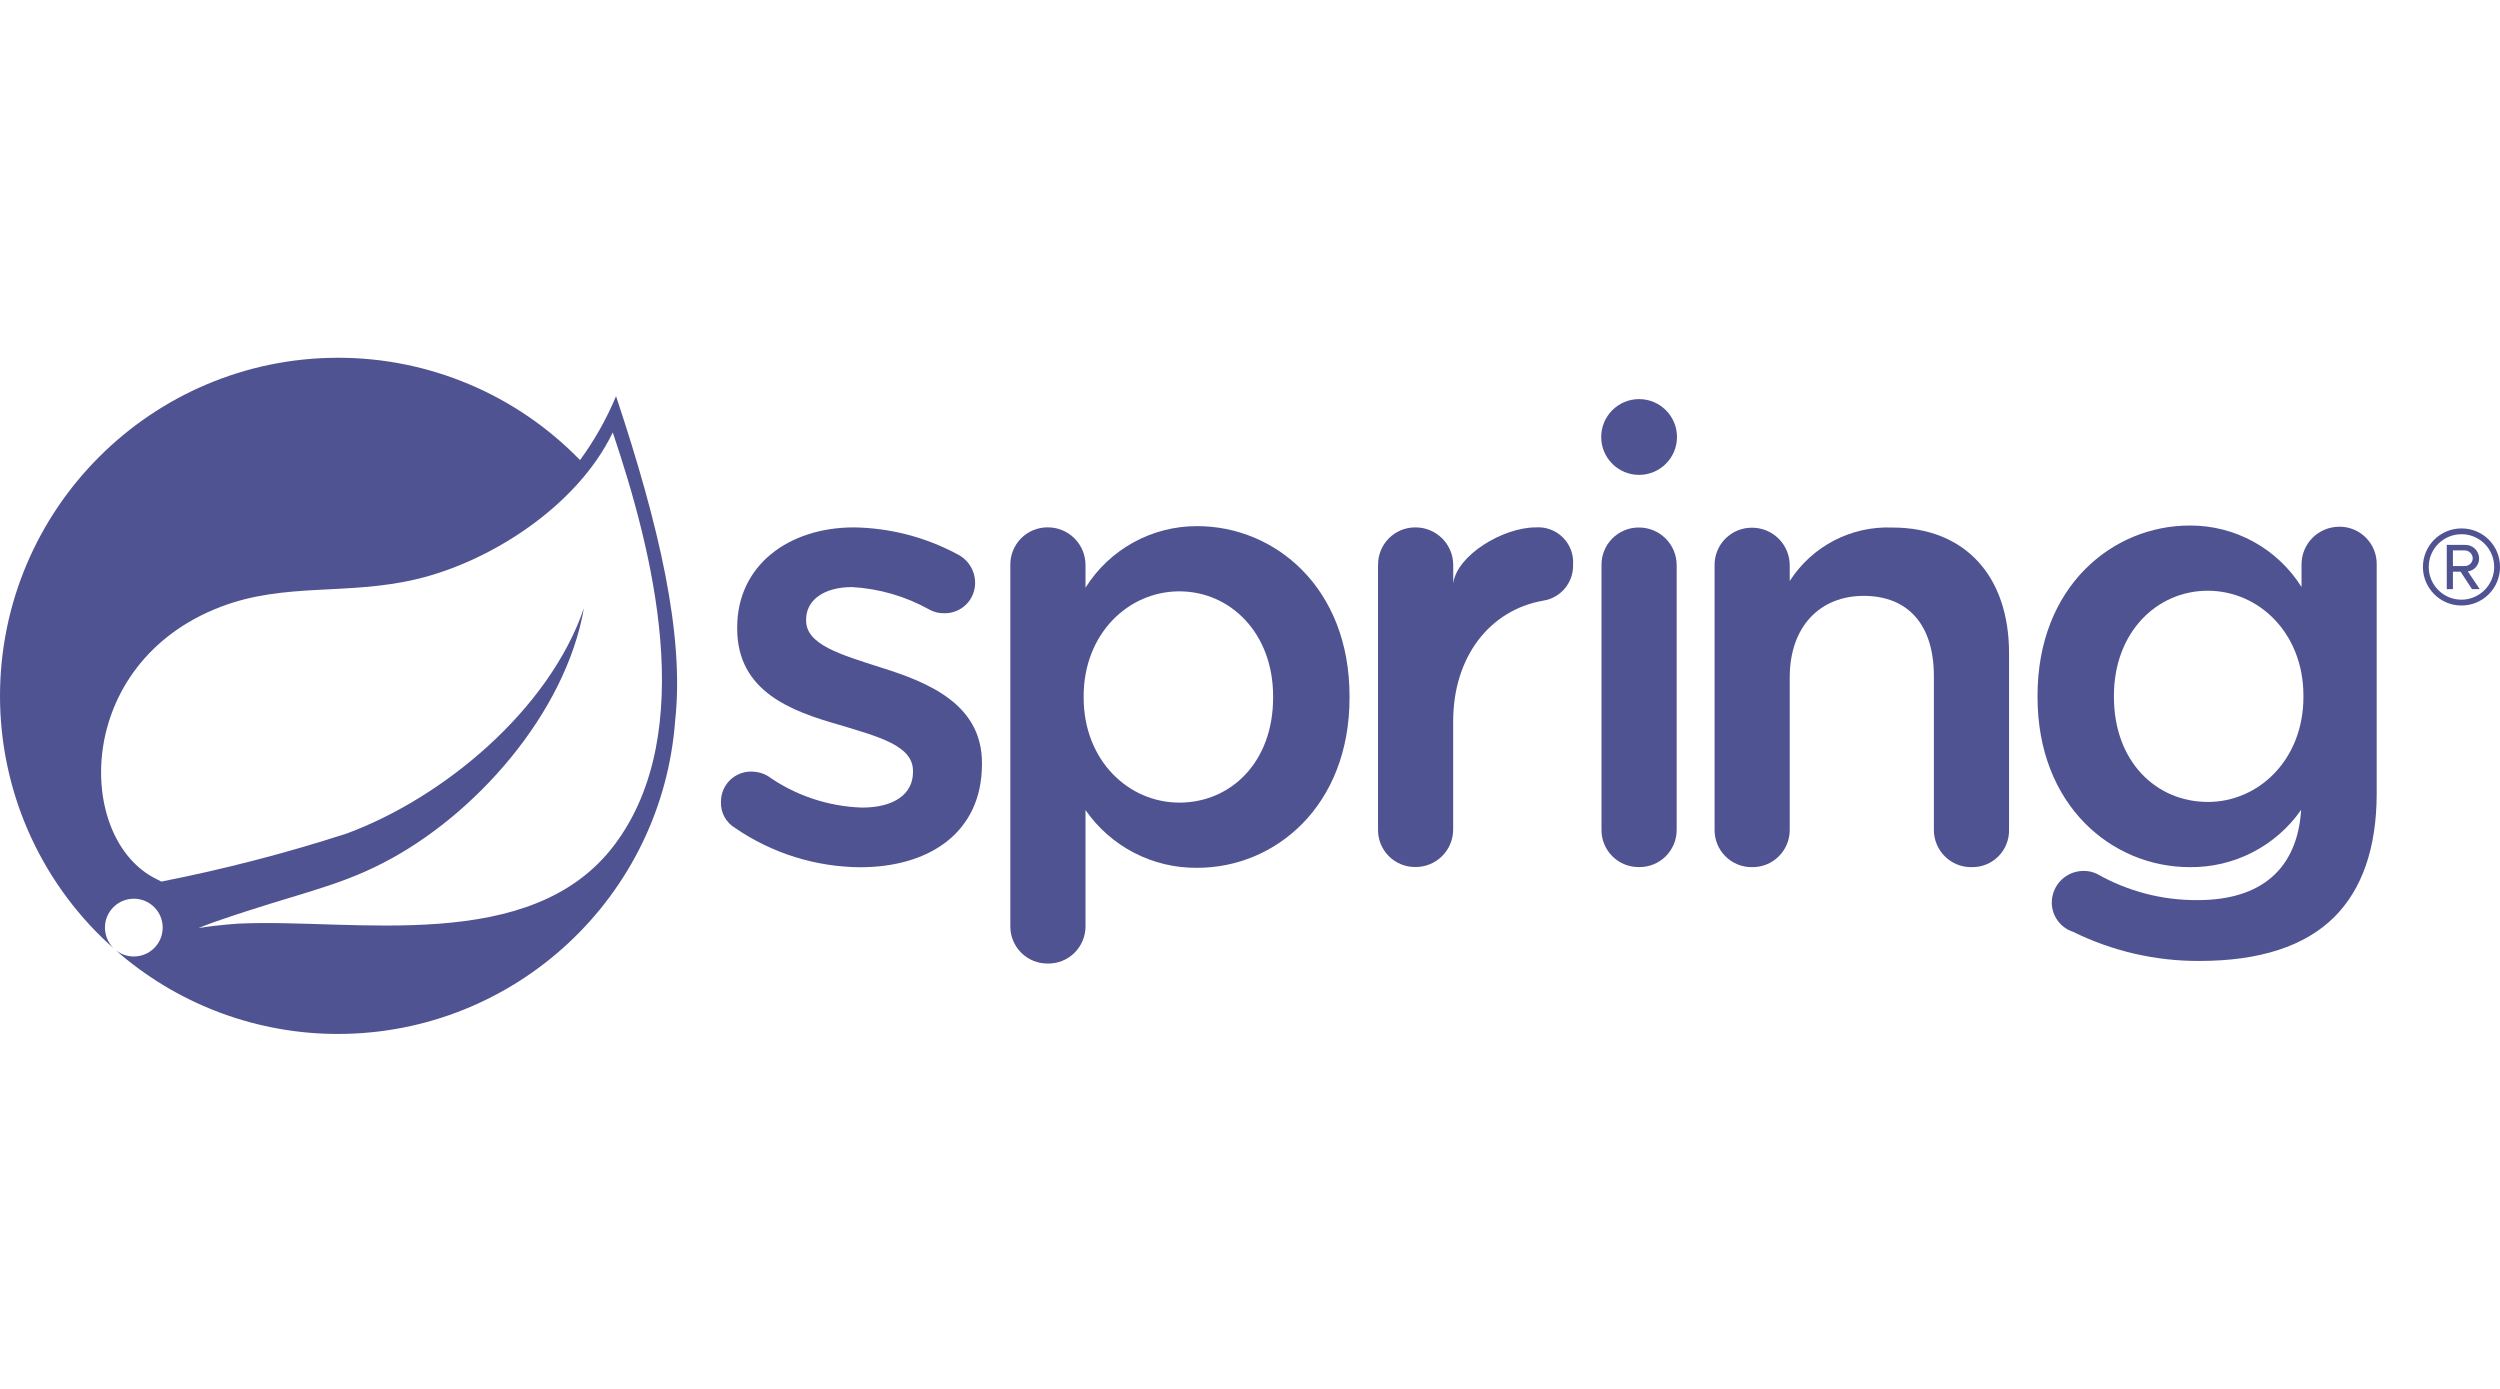
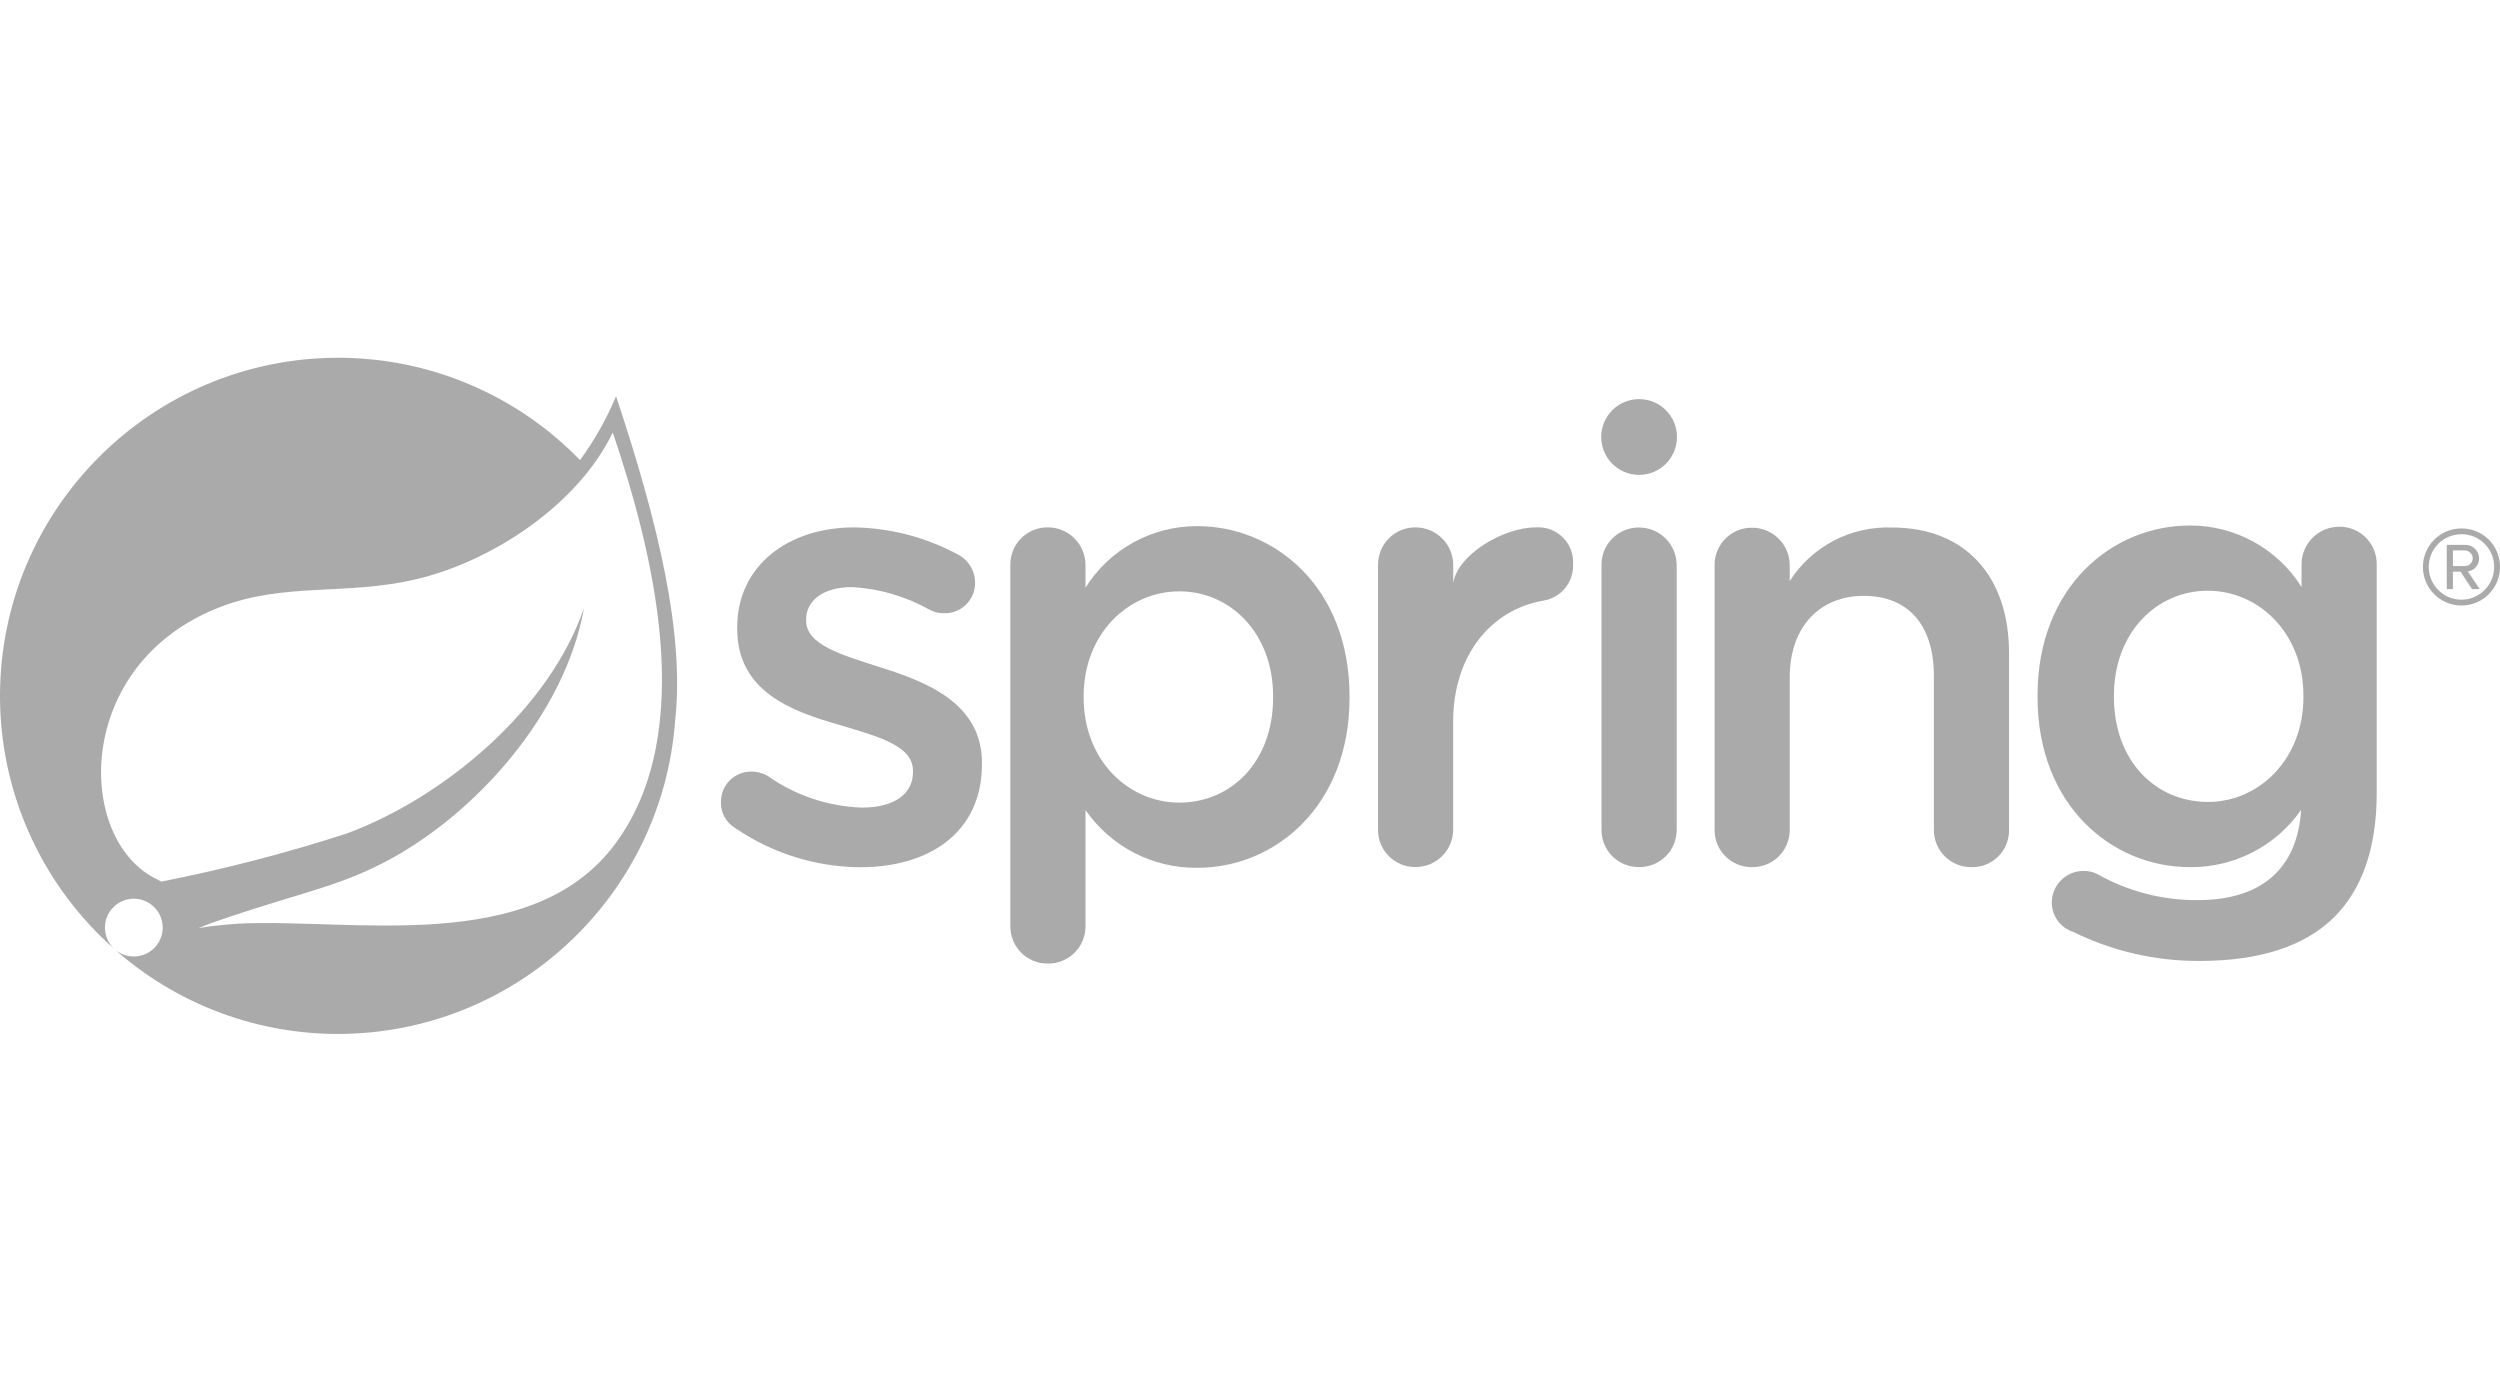
<svg xmlns="http://www.w3.org/2000/svg" width="180" height="100" viewBox="0 0 180 100">
  <defs>
    <clipPath id="clip-custom_1">
      <rect width="180" height="100" />
    </clipPath>
  </defs>
  <g id="custom_1" data-name="custom – 1" clip-path="url(#clip-custom_1)">
    <g id="g37" transform="translate(0 88.738)">
      <g id="g39" transform="translate(0 -62.981)">
-         <path id="path41" d="M80.429-25.535a2.078,2.078,0,0,1-1.028-1.88A2.162,2.162,0,0,1,81.6-29.6a2.347,2.347,0,0,1,1.16.31,12.477,12.477,0,0,0,6.8,2.283c2.326,0,3.667-.985,3.667-2.553v-.089c0-1.834-2.5-2.459-5.279-3.308-3.487-.985-7.378-2.415-7.378-6.933v-.091c0-4.474,3.712-7.2,8.409-7.2A16.253,16.253,0,0,1,96.4-45.26,2.294,2.294,0,0,1,97.7-43.2a2.178,2.178,0,0,1-2.235,2.2,2.092,2.092,0,0,1-1.072-.27,12.891,12.891,0,0,0-5.548-1.613c-2.1,0-3.312.986-3.312,2.329v.087c0,1.745,2.549,2.459,5.324,3.355,3.444,1.074,7.336,2.639,7.336,6.888v.091c0,4.965-3.849,7.422-8.768,7.422a16.137,16.137,0,0,1-8.991-2.817" transform="translate(-27.492 59.396)" fill="#505392" />
-         <path id="path43" d="M125.272-34.953v-.091c0-4.56-3.087-7.558-6.753-7.558s-6.888,3.042-6.888,7.558v.091c0,4.518,3.22,7.562,6.888,7.562,3.712,0,6.753-2.91,6.753-7.562m-18.92-9.529a2.674,2.674,0,0,1,2.686-2.728,2.712,2.712,0,0,1,2.727,2.728v1.613a9.456,9.456,0,0,1,8.052-4.428c5.545,0,10.958,4.381,10.958,12.253v.091c0,7.829-5.368,12.256-10.958,12.256a9.658,9.658,0,0,1-8.052-4.157v8.36a2.675,2.675,0,0,1-2.727,2.69,2.667,2.667,0,0,1-2.686-2.69V-44.482" transform="translate(-33.608 59.422)" fill="#505392" />
-         <path id="path45" d="M140.6-44.452a2.672,2.672,0,0,1,2.681-2.728,2.711,2.711,0,0,1,2.73,2.728v1.3c.27-2.027,3.577-4.029,5.949-4.029A2.512,2.512,0,0,1,154.64-44.5a2.541,2.541,0,0,1-2.148,2.594c-3.847.671-6.485,4.037-6.485,8.694v7.8a2.7,2.7,0,0,1-2.73,2.685,2.662,2.662,0,0,1-2.681-2.685V-44.452" transform="translate(-41.379 59.395)" fill="#505392" />
-         <path id="path47" d="M161.41-44.439a2.678,2.678,0,0,1,2.685-2.73,2.713,2.713,0,0,1,2.728,2.73V-25.4a2.672,2.672,0,0,1-2.728,2.68,2.662,2.662,0,0,1-2.685-2.68v-19.04" transform="translate(-46.102 59.392)" fill="#505392" />
-         <path id="path49" d="M171.942-44.428a2.673,2.673,0,0,1,2.682-2.727,2.71,2.71,0,0,1,2.729,2.727v1.111a8.374,8.374,0,0,1,7.379-3.851c5.323,0,8.411,3.58,8.411,9.036V-25.4a2.638,2.638,0,0,1-2.685,2.684,2.674,2.674,0,0,1-2.727-2.684V-36.477c0-3.666-1.834-5.77-5.055-5.77-3.13,0-5.323,2.192-5.323,5.862V-25.4a2.674,2.674,0,0,1-2.729,2.684,2.663,2.663,0,0,1-2.682-2.684V-44.428" transform="translate(-48.492 59.393)" fill="#505392" />
-         <path id="path51" d="M214.275-27.454c-3.716,0-6.755-2.908-6.755-7.561V-35.1c0-4.562,3.084-7.559,6.755-7.559s6.889,3.042,6.889,7.559v.088c0,4.519-3.22,7.561-6.889,7.561m9.478-19.816a2.712,2.712,0,0,0-2.726,2.729v1.61a9.454,9.454,0,0,0-8.048-4.427c-5.55,0-10.96,4.382-10.96,12.255v.088c0,7.829,5.366,12.254,10.96,12.254A9.641,9.641,0,0,0,221-26.884c-.271,4.253-2.875,6.5-7.442,6.5a14.444,14.444,0,0,1-7.248-1.883,2.153,2.153,0,0,0-.98-.219,2.285,2.285,0,0,0-2.284,2.234,2.215,2.215,0,0,0,1.525,2.148,20.36,20.36,0,0,0,9.12,2.1c4.252,0,7.563-1.028,9.71-3.176,1.964-1.97,3.038-4.918,3.038-8.9V-44.541a2.675,2.675,0,0,0-2.686-2.729" transform="translate(-55.317 59.435)" fill="#505392" />
-         <path id="path53" d="M166.839-56.4a2.731,2.731,0,0,1-2.729,2.729,2.728,2.728,0,0,1-2.727-2.729,2.725,2.725,0,0,1,2.727-2.727,2.727,2.727,0,0,1,2.729,2.727" transform="translate(-46.096 62.106)" fill="#505392" />
-         <path id="path55" d="M44.253-27.923c-6,7.994-18.817,5.3-27.035,5.684,0,0-1.455.081-2.92.322,0,0,.554-.236,1.261-.48,5.772-2,8.5-2.4,12.006-4.2,6.589-3.375,13.147-10.728,14.481-18.365C39.538-37.615,31.91-31.293,24.964-28.725a116.385,116.385,0,0,1-13.352,3.462c0,.006-.343-.18-.347-.184-5.847-2.845-6.015-15.508,4.6-19.59,4.656-1.791,9.109-.807,14.142-2.005,5.368-1.276,11.585-5.3,14.112-10.56C46.955-49.2,50.358-36.054,44.253-27.923Zm.1-32.283a22.418,22.418,0,0,1-2.591,4.594,24.264,24.264,0,0,0-17.422-7.368A24.371,24.371,0,0,0,0-38.638a24.278,24.278,0,0,0,7.792,17.83l.533.472a2.082,2.082,0,0,1-.306-2.924,2.082,2.082,0,0,1,2.925-.308,2.081,2.081,0,0,1,.306,2.927,2.079,2.079,0,0,1-2.923.307l.363.321a24.226,24.226,0,0,0,15.654,5.72,24.369,24.369,0,0,0,24.27-22.589c.668-6.171-1.155-14.007-4.257-23.325" transform="translate(0 62.981)" fill="#505392" />
-         <path id="path57" d="M240.923-45.5h-.85v1.126h.85a.575.575,0,0,0,.576-.55A.58.58,0,0,0,240.923-45.5Zm.525,2.787-.826-1.256h-.549v1.256h-.444V-45.9h1.295a.99.99,0,0,1,1.035.969.932.932,0,0,1-.812.942L242-42.717Zm-.76-3.952a2.346,2.346,0,0,0-2.356,2.356,2.355,2.355,0,0,0,2.356,2.355,2.363,2.363,0,0,0,2.355-2.355A2.355,2.355,0,0,0,240.688-46.669Zm0,5.131a2.776,2.776,0,0,1-2.775-2.775,2.768,2.768,0,0,1,2.775-2.775,2.76,2.76,0,0,1,2.775,2.775,2.768,2.768,0,0,1-2.775,2.775" transform="translate(-63.462 59.374)" fill="#505392" />
+         <path id="path41" d="M80.429-25.535a2.078,2.078,0,0,1-1.028-1.88A2.162,2.162,0,0,1,81.6-29.6a2.347,2.347,0,0,1,1.16.31,12.477,12.477,0,0,0,6.8,2.283c2.326,0,3.667-.985,3.667-2.553v-.089c0-1.834-2.5-2.459-5.279-3.308-3.487-.985-7.378-2.415-7.378-6.933v-.091c0-4.474,3.712-7.2,8.409-7.2A16.253,16.253,0,0,1,96.4-45.26,2.294,2.294,0,0,1,97.7-43.2a2.178,2.178,0,0,1-2.235,2.2,2.092,2.092,0,0,1-1.072-.27,12.891,12.891,0,0,0-5.548-1.613c-2.1,0-3.312.986-3.312,2.329v.087c0,1.745,2.549,2.459,5.324,3.355,3.444,1.074,7.336,2.639,7.336,6.888v.091c0,4.965-3.849,7.422-8.768,7.422a16.137,16.137,0,0,1-8.991-2.817" transform="translate(-27.492 59.396)" fill="#aaaaaa" />
+         <path id="path43" d="M125.272-34.953v-.091c0-4.56-3.087-7.558-6.753-7.558s-6.888,3.042-6.888,7.558v.091c0,4.518,3.22,7.562,6.888,7.562,3.712,0,6.753-2.91,6.753-7.562m-18.92-9.529a2.674,2.674,0,0,1,2.686-2.728,2.712,2.712,0,0,1,2.727,2.728v1.613a9.456,9.456,0,0,1,8.052-4.428c5.545,0,10.958,4.381,10.958,12.253v.091c0,7.829-5.368,12.256-10.958,12.256a9.658,9.658,0,0,1-8.052-4.157v8.36a2.675,2.675,0,0,1-2.727,2.69,2.667,2.667,0,0,1-2.686-2.69V-44.482" transform="translate(-33.608 59.422)" fill="#aaaaaa" />
+         <path id="path45" d="M140.6-44.452a2.672,2.672,0,0,1,2.681-2.728,2.711,2.711,0,0,1,2.73,2.728v1.3c.27-2.027,3.577-4.029,5.949-4.029A2.512,2.512,0,0,1,154.64-44.5a2.541,2.541,0,0,1-2.148,2.594c-3.847.671-6.485,4.037-6.485,8.694v7.8a2.7,2.7,0,0,1-2.73,2.685,2.662,2.662,0,0,1-2.681-2.685V-44.452" transform="translate(-41.379 59.395)" fill="#aaaaaa" />
+         <path id="path47" d="M161.41-44.439a2.678,2.678,0,0,1,2.685-2.73,2.713,2.713,0,0,1,2.728,2.73V-25.4a2.672,2.672,0,0,1-2.728,2.68,2.662,2.662,0,0,1-2.685-2.68v-19.04" transform="translate(-46.102 59.392)" fill="#aaaaaa" />
+         <path id="path49" d="M171.942-44.428a2.673,2.673,0,0,1,2.682-2.727,2.71,2.71,0,0,1,2.729,2.727v1.111a8.374,8.374,0,0,1,7.379-3.851c5.323,0,8.411,3.58,8.411,9.036V-25.4a2.638,2.638,0,0,1-2.685,2.684,2.674,2.674,0,0,1-2.727-2.684V-36.477c0-3.666-1.834-5.77-5.055-5.77-3.13,0-5.323,2.192-5.323,5.862V-25.4a2.674,2.674,0,0,1-2.729,2.684,2.663,2.663,0,0,1-2.682-2.684V-44.428" transform="translate(-48.492 59.393)" fill="#aaaaaa" />
+         <path id="path51" d="M214.275-27.454c-3.716,0-6.755-2.908-6.755-7.561V-35.1c0-4.562,3.084-7.559,6.755-7.559s6.889,3.042,6.889,7.559v.088c0,4.519-3.22,7.561-6.889,7.561m9.478-19.816a2.712,2.712,0,0,0-2.726,2.729v1.61a9.454,9.454,0,0,0-8.048-4.427c-5.55,0-10.96,4.382-10.96,12.255v.088c0,7.829,5.366,12.254,10.96,12.254A9.641,9.641,0,0,0,221-26.884c-.271,4.253-2.875,6.5-7.442,6.5a14.444,14.444,0,0,1-7.248-1.883,2.153,2.153,0,0,0-.98-.219,2.285,2.285,0,0,0-2.284,2.234,2.215,2.215,0,0,0,1.525,2.148,20.36,20.36,0,0,0,9.12,2.1c4.252,0,7.563-1.028,9.71-3.176,1.964-1.97,3.038-4.918,3.038-8.9V-44.541a2.675,2.675,0,0,0-2.686-2.729" transform="translate(-55.317 59.435)" fill="#aaaaaa" />
+         <path id="path53" d="M166.839-56.4a2.731,2.731,0,0,1-2.729,2.729,2.728,2.728,0,0,1-2.727-2.729,2.725,2.725,0,0,1,2.727-2.727,2.727,2.727,0,0,1,2.729,2.727" transform="translate(-46.096 62.106)" fill="#aaaaaa" />
+         <path id="path55" d="M44.253-27.923c-6,7.994-18.817,5.3-27.035,5.684,0,0-1.455.081-2.92.322,0,0,.554-.236,1.261-.48,5.772-2,8.5-2.4,12.006-4.2,6.589-3.375,13.147-10.728,14.481-18.365C39.538-37.615,31.91-31.293,24.964-28.725a116.385,116.385,0,0,1-13.352,3.462c0,.006-.343-.18-.347-.184-5.847-2.845-6.015-15.508,4.6-19.59,4.656-1.791,9.109-.807,14.142-2.005,5.368-1.276,11.585-5.3,14.112-10.56C46.955-49.2,50.358-36.054,44.253-27.923Zm.1-32.283a22.418,22.418,0,0,1-2.591,4.594,24.264,24.264,0,0,0-17.422-7.368A24.371,24.371,0,0,0,0-38.638a24.278,24.278,0,0,0,7.792,17.83l.533.472a2.082,2.082,0,0,1-.306-2.924,2.082,2.082,0,0,1,2.925-.308,2.081,2.081,0,0,1,.306,2.927,2.079,2.079,0,0,1-2.923.307l.363.321a24.226,24.226,0,0,0,15.654,5.72,24.369,24.369,0,0,0,24.27-22.589c.668-6.171-1.155-14.007-4.257-23.325" transform="translate(0 62.981)" fill="#aaaaaa" />
+         <path id="path57" d="M240.923-45.5h-.85v1.126h.85a.575.575,0,0,0,.576-.55A.58.58,0,0,0,240.923-45.5Zm.525,2.787-.826-1.256h-.549v1.256h-.444V-45.9h1.295a.99.99,0,0,1,1.035.969.932.932,0,0,1-.812.942L242-42.717Zm-.76-3.952a2.346,2.346,0,0,0-2.356,2.356,2.355,2.355,0,0,0,2.356,2.355,2.363,2.363,0,0,0,2.355-2.355A2.355,2.355,0,0,0,240.688-46.669Zm0,5.131a2.776,2.776,0,0,1-2.775-2.775,2.768,2.768,0,0,1,2.775-2.775,2.76,2.76,0,0,1,2.775,2.775,2.768,2.768,0,0,1-2.775,2.775" transform="translate(-63.462 59.374)" fill="#aaaaaa" />
      </g>
    </g>
  </g>
</svg>
